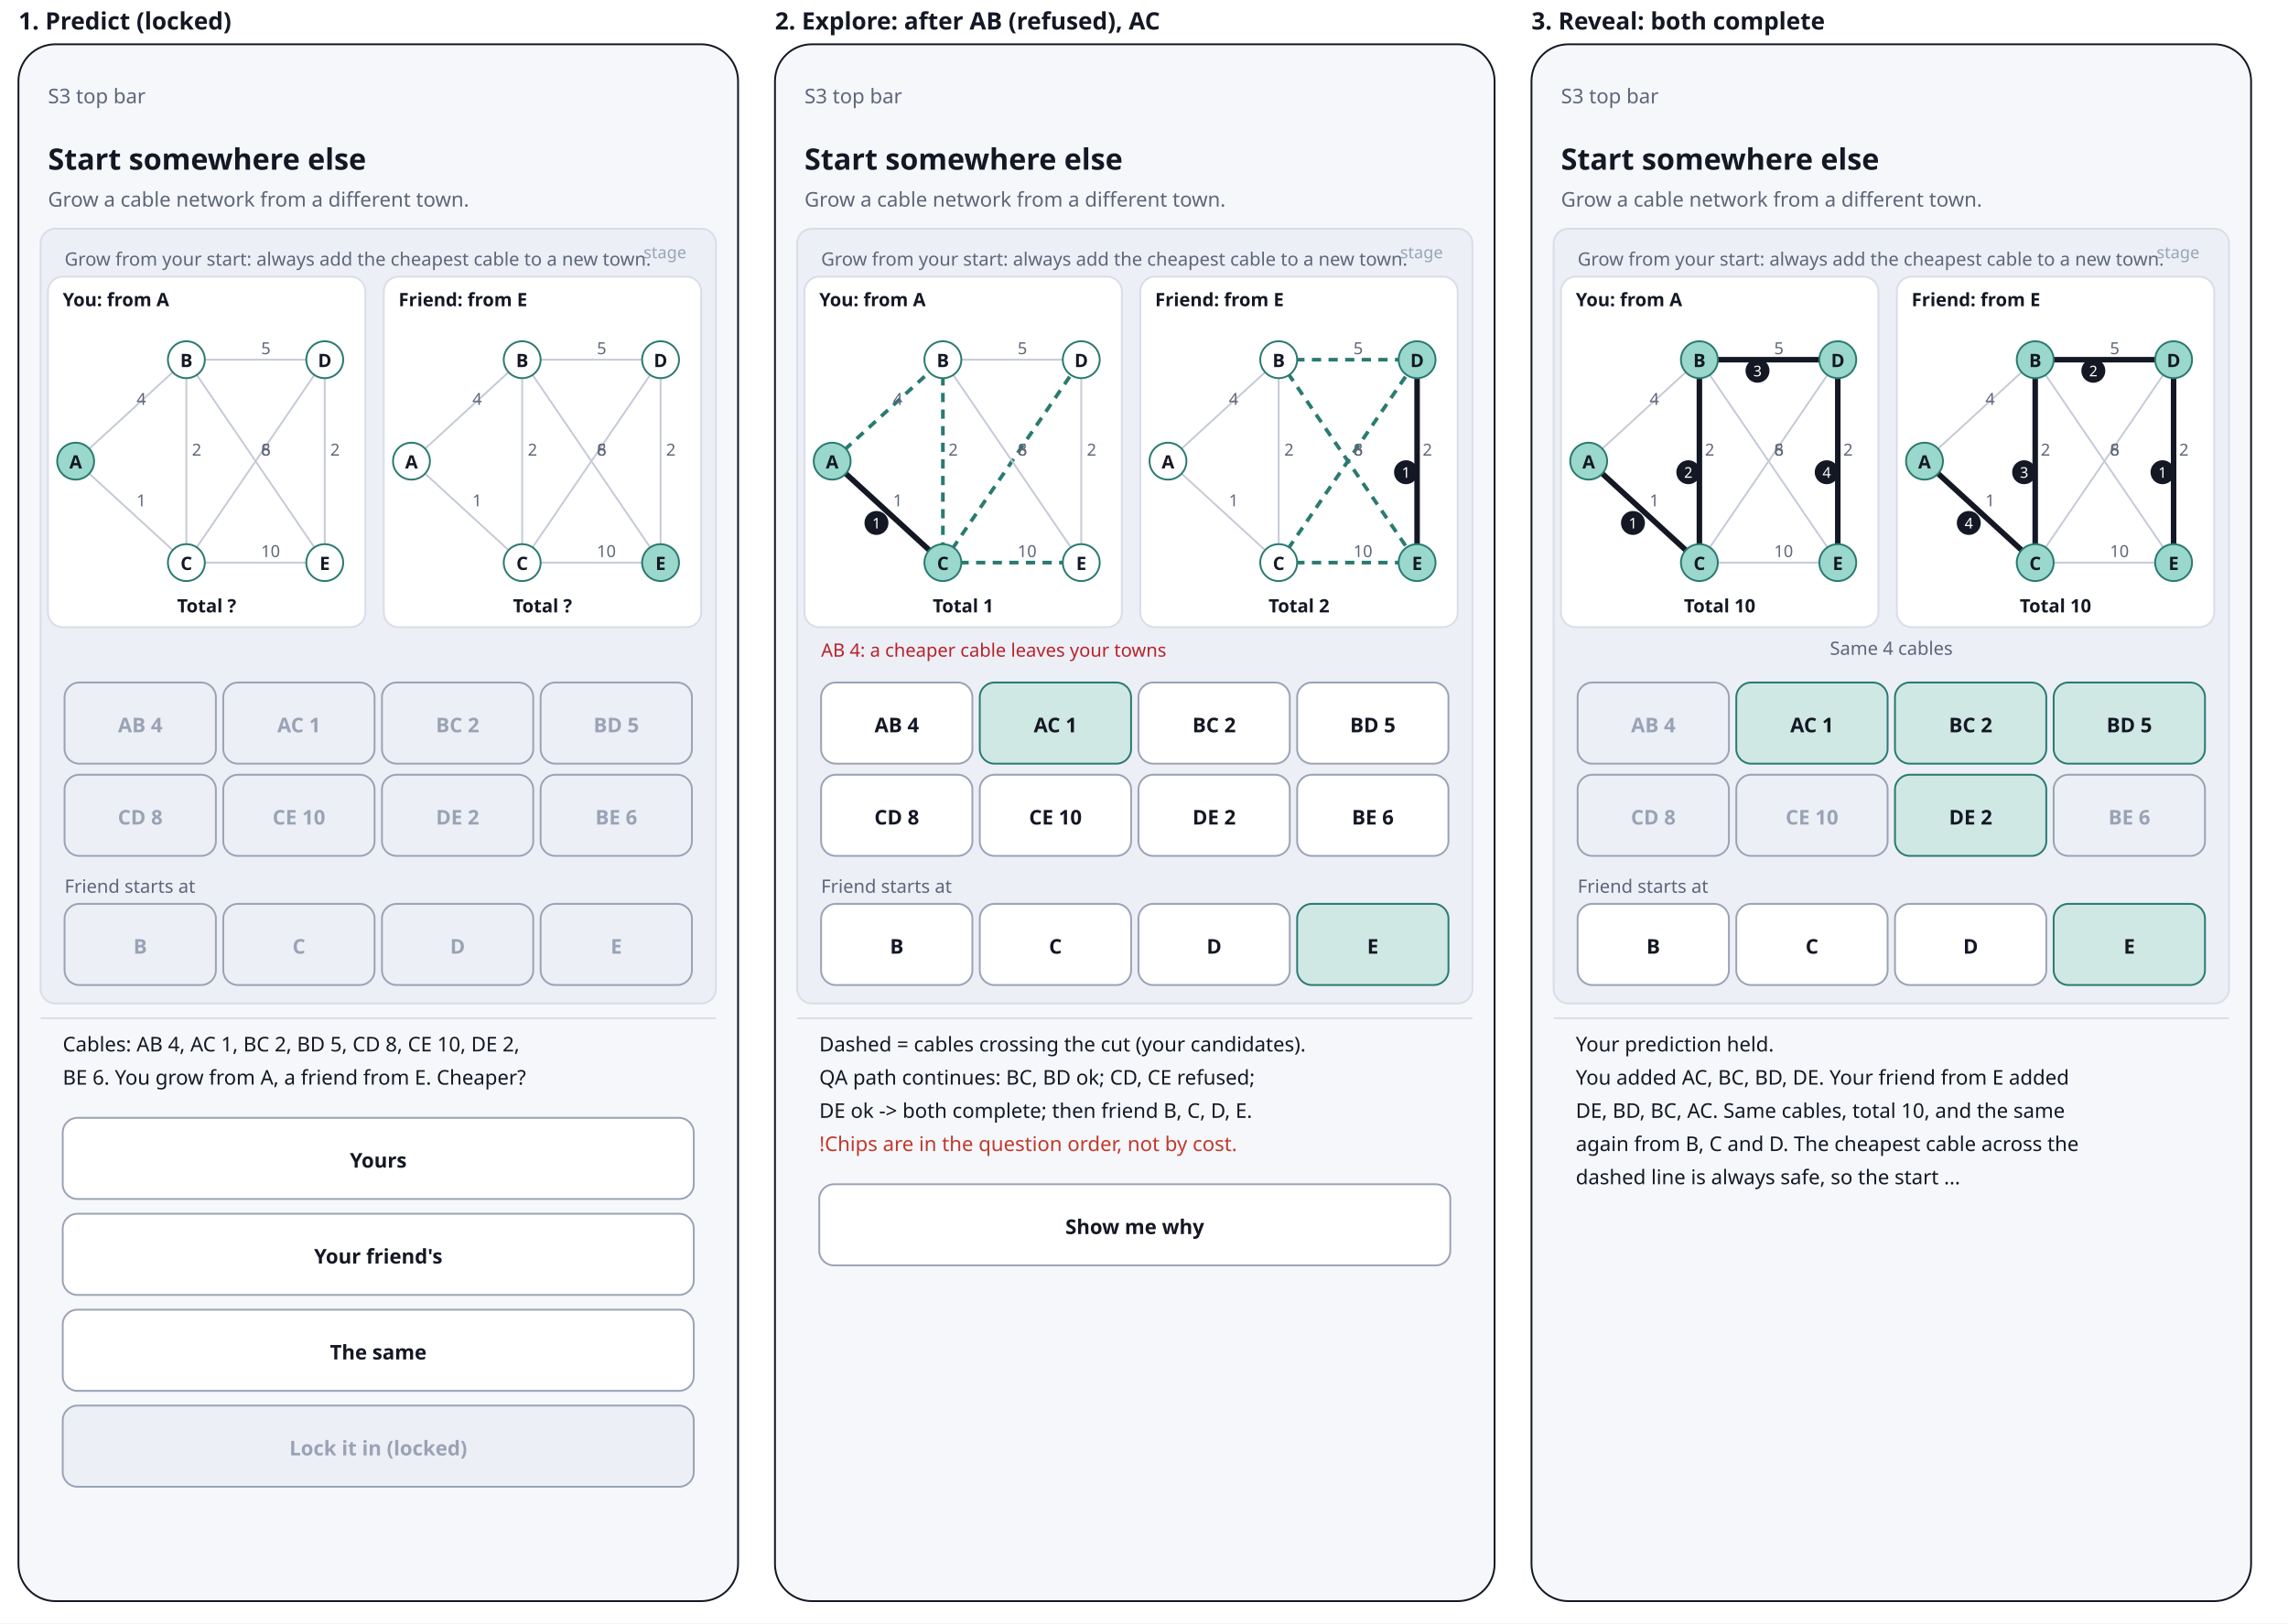
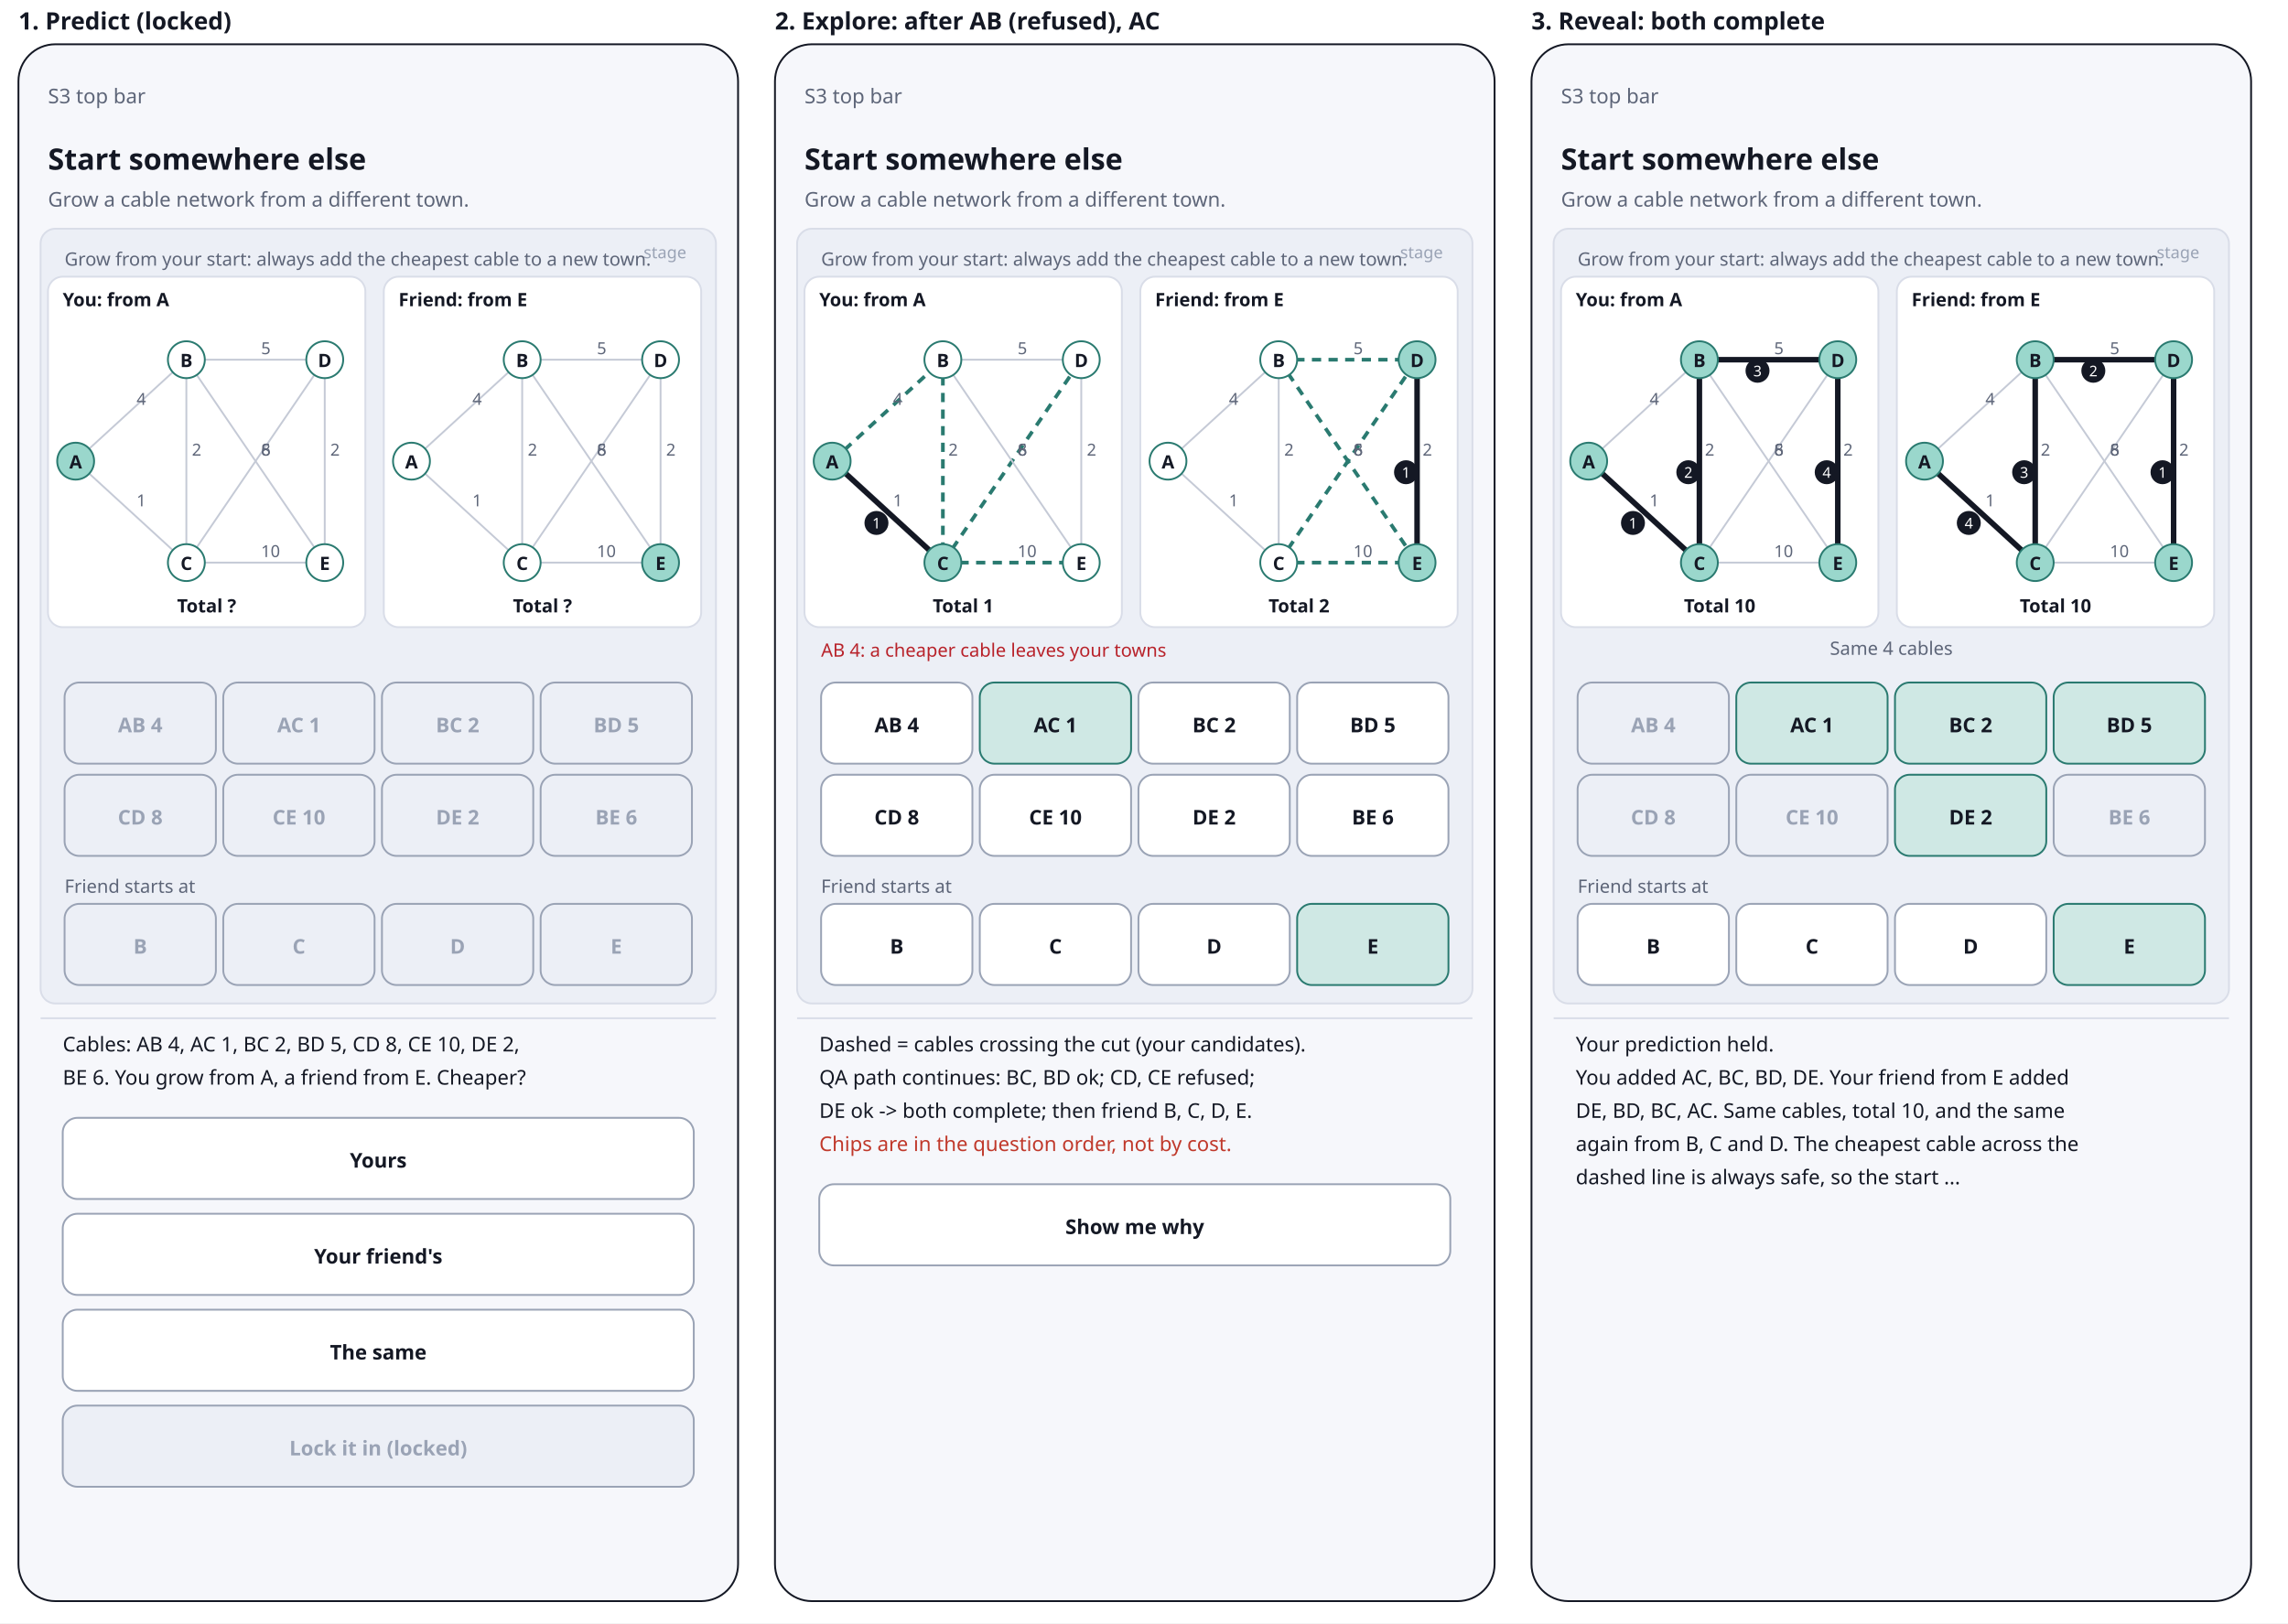
<svg xmlns="http://www.w3.org/2000/svg" viewBox="-10 0 1240 880" font-family="system-ui, sans-serif">
  <rect x="-10" y="0" width="1240" height="880" fill="#fff" />
  <g transform="translate(0,0)">
    <text x="0" y="16" font-size="13" fill="#141824" font-weight="700">1. Predict (locked)</text>
    <rect x="0" y="24" width="390" height="844" rx="20" fill="#f6f7fb" stroke="#141824" />
    <text x="16" y="56" font-size="11" fill="#5d6578">S3  top bar</text>
    <text x="16" y="92" font-size="16" fill="#141824" font-weight="700">Start somewhere else</text>
    <text x="16" y="112" font-size="11" fill="#5d6578">Grow a cable network from a different town.</text>
    <rect x="12" y="124" width="366" height="420" rx="8" fill="#eceff6" stroke="#d9dde8" />
    <text x="25" y="144" font-size="10" fill="#5d6578">Grow from your start: always add the cheapest cable to a new town.</text>
    <text x="362" y="140" font-size="9" text-anchor="end" fill="#9aa3b5">stage</text>
    <rect x="16" y="150" width="172" height="190" rx="8" fill="#fff" stroke="#d9dde8" />
    <text x="24" y="166" font-size="10" fill="#141824" font-weight="700">You: from A</text>
    <line x1="31" y1="250" x2="91" y2="195" stroke="#c5cad6" stroke-width="1" />
    <text x="64" y="219.5" font-size="9" fill="#5d6578">4</text>
    <line x1="31" y1="250" x2="91" y2="305" stroke="#c5cad6" stroke-width="1" />
    <text x="64" y="274.5" font-size="9" fill="#5d6578">1</text>
    <line x1="91" y1="195" x2="91" y2="305" stroke="#c5cad6" stroke-width="1" />
    <text x="94" y="247" font-size="9" fill="#5d6578">2</text>
    <line x1="91" y1="195" x2="166" y2="195" stroke="#c5cad6" stroke-width="1" />
    <text x="131.5" y="192" font-size="9" fill="#5d6578">5</text>
    <line x1="91" y1="305" x2="166" y2="195" stroke="#c5cad6" stroke-width="1" />
    <text x="131.5" y="247" font-size="9" fill="#5d6578">8</text>
    <line x1="91" y1="305" x2="166" y2="305" stroke="#c5cad6" stroke-width="1" />
    <text x="131.5" y="302" font-size="9" fill="#5d6578">10</text>
    <line x1="166" y1="195" x2="166" y2="305" stroke="#c5cad6" stroke-width="1" />
    <text x="169" y="247" font-size="9" fill="#5d6578">2</text>
    <line x1="91" y1="195" x2="166" y2="305" stroke="#c5cad6" stroke-width="1" />
    <text x="131.5" y="247" font-size="9" fill="#5d6578">6</text>
    <circle cx="31" cy="250" r="10" fill="#9ad7cc" stroke="#2a7a70" stroke-width="1" />
    <text x="31" y="254" font-size="10" text-anchor="middle" fill="#141824" font-weight="700">A</text>
    <circle cx="91" cy="195" r="10" fill="#fff" stroke="#2a7a70" stroke-width="1" />
    <text x="91" y="199" font-size="10" text-anchor="middle" fill="#141824" font-weight="700">B</text>
    <circle cx="91" cy="305" r="10" fill="#fff" stroke="#2a7a70" stroke-width="1" />
    <text x="91" y="309" font-size="10" text-anchor="middle" fill="#141824" font-weight="700">C</text>
    <circle cx="166" cy="195" r="10" fill="#fff" stroke="#2a7a70" stroke-width="1" />
    <text x="166" y="199" font-size="10" text-anchor="middle" fill="#141824" font-weight="700">D</text>
    <circle cx="166" cy="305" r="10" fill="#fff" stroke="#2a7a70" stroke-width="1" />
    <text x="166" y="309" font-size="10" text-anchor="middle" fill="#141824" font-weight="700">E</text>
    <text x="102" y="332" font-size="10" text-anchor="middle" fill="#141824" font-weight="700">Total ?</text>
    <rect x="198" y="150" width="172" height="190" rx="8" fill="#fff" stroke="#d9dde8" />
    <text x="206" y="166" font-size="10" fill="#141824" font-weight="700">Friend: from E</text>
    <line x1="213" y1="250" x2="273" y2="195" stroke="#c5cad6" stroke-width="1" />
    <text x="246" y="219.5" font-size="9" fill="#5d6578">4</text>
    <line x1="213" y1="250" x2="273" y2="305" stroke="#c5cad6" stroke-width="1" />
    <text x="246" y="274.5" font-size="9" fill="#5d6578">1</text>
    <line x1="273" y1="195" x2="273" y2="305" stroke="#c5cad6" stroke-width="1" />
    <text x="276" y="247" font-size="9" fill="#5d6578">2</text>
    <line x1="273" y1="195" x2="348" y2="195" stroke="#c5cad6" stroke-width="1" />
    <text x="313.5" y="192" font-size="9" fill="#5d6578">5</text>
    <line x1="273" y1="305" x2="348" y2="195" stroke="#c5cad6" stroke-width="1" />
    <text x="313.5" y="247" font-size="9" fill="#5d6578">8</text>
    <line x1="273" y1="305" x2="348" y2="305" stroke="#c5cad6" stroke-width="1" />
    <text x="313.5" y="302" font-size="9" fill="#5d6578">10</text>
    <line x1="348" y1="195" x2="348" y2="305" stroke="#c5cad6" stroke-width="1" />
    <text x="351" y="247" font-size="9" fill="#5d6578">2</text>
    <line x1="273" y1="195" x2="348" y2="305" stroke="#c5cad6" stroke-width="1" />
    <text x="313.5" y="247" font-size="9" fill="#5d6578">6</text>
    <circle cx="213" cy="250" r="10" fill="#fff" stroke="#2a7a70" stroke-width="1" />
    <text x="213" y="254" font-size="10" text-anchor="middle" fill="#141824" font-weight="700">A</text>
    <circle cx="273" cy="195" r="10" fill="#fff" stroke="#2a7a70" stroke-width="1" />
    <text x="273" y="199" font-size="10" text-anchor="middle" fill="#141824" font-weight="700">B</text>
    <circle cx="273" cy="305" r="10" fill="#fff" stroke="#2a7a70" stroke-width="1" />
    <text x="273" y="309" font-size="10" text-anchor="middle" fill="#141824" font-weight="700">C</text>
    <circle cx="348" cy="195" r="10" fill="#fff" stroke="#2a7a70" stroke-width="1" />
    <text x="348" y="199" font-size="10" text-anchor="middle" fill="#141824" font-weight="700">D</text>
    <circle cx="348" cy="305" r="10" fill="#9ad7cc" stroke="#2a7a70" stroke-width="1" />
    <text x="348" y="309" font-size="10" text-anchor="middle" fill="#141824" font-weight="700">E</text>
    <text x="284" y="332" font-size="10" text-anchor="middle" fill="#141824" font-weight="700">Total ?</text>
    <rect x="25" y="370" width="82" height="44" rx="8" fill="#eceff6" stroke="#9aa3b5" />
    <text x="66" y="397" font-size="11" text-anchor="middle" fill="#9aa3b5" font-weight="700">AB 4</text>
    <rect x="111" y="370" width="82" height="44" rx="8" fill="#eceff6" stroke="#9aa3b5" />
    <text x="152" y="397" font-size="11" text-anchor="middle" fill="#9aa3b5" font-weight="700">AC 1</text>
    <rect x="197" y="370" width="82" height="44" rx="8" fill="#eceff6" stroke="#9aa3b5" />
    <text x="238" y="397" font-size="11" text-anchor="middle" fill="#9aa3b5" font-weight="700">BC 2</text>
    <rect x="283" y="370" width="82" height="44" rx="8" fill="#eceff6" stroke="#9aa3b5" />
    <text x="324" y="397" font-size="11" text-anchor="middle" fill="#9aa3b5" font-weight="700">BD 5</text>
    <rect x="25" y="420" width="82" height="44" rx="8" fill="#eceff6" stroke="#9aa3b5" />
    <text x="66" y="447" font-size="11" text-anchor="middle" fill="#9aa3b5" font-weight="700">CD 8</text>
    <rect x="111" y="420" width="82" height="44" rx="8" fill="#eceff6" stroke="#9aa3b5" />
    <text x="152" y="447" font-size="11" text-anchor="middle" fill="#9aa3b5" font-weight="700">CE 10</text>
    <rect x="197" y="420" width="82" height="44" rx="8" fill="#eceff6" stroke="#9aa3b5" />
    <text x="238" y="447" font-size="11" text-anchor="middle" fill="#9aa3b5" font-weight="700">DE 2</text>
    <rect x="283" y="420" width="82" height="44" rx="8" fill="#eceff6" stroke="#9aa3b5" />
    <text x="324" y="447" font-size="11" text-anchor="middle" fill="#9aa3b5" font-weight="700">BE 6</text>
    <text x="25" y="484" font-size="10" fill="#5d6578">Friend starts at</text>
    <rect x="25" y="490" width="82" height="44" rx="8" fill="#eceff6" stroke="#9aa3b5" />
    <text x="66" y="517" font-size="11" text-anchor="middle" fill="#9aa3b5" font-weight="700">B</text>
    <rect x="111" y="490" width="82" height="44" rx="8" fill="#eceff6" stroke="#9aa3b5" />
    <text x="152" y="517" font-size="11" text-anchor="middle" fill="#9aa3b5" font-weight="700">C</text>
    <rect x="197" y="490" width="82" height="44" rx="8" fill="#eceff6" stroke="#9aa3b5" />
    <text x="238" y="517" font-size="11" text-anchor="middle" fill="#9aa3b5" font-weight="700">D</text>
    <rect x="283" y="490" width="82" height="44" rx="8" fill="#eceff6" stroke="#9aa3b5" />
    <text x="324" y="517" font-size="11" text-anchor="middle" fill="#9aa3b5" font-weight="700">E</text>
    <line x1="12" y1="552" x2="378" y2="552" stroke="#d9dde8" stroke-width="1" />
    <text x="24" y="570" font-size="11" fill="#141824">Cables: AB 4, AC 1, BC 2, BD 5, CD 8, CE 10, DE 2,</text>
    <text x="24" y="588" font-size="11" fill="#141824">BE 6. You grow from A, a friend from E. Cheaper?</text>
    <rect x="24" y="606" width="342" height="44" rx="8" fill="#fff" stroke="#9aa3b5" />
    <text x="195" y="633" font-size="11" text-anchor="middle" fill="#141824" font-weight="700">Yours</text>
    <rect x="24" y="658" width="342" height="44" rx="8" fill="#fff" stroke="#9aa3b5" />
    <text x="195" y="685" font-size="11" text-anchor="middle" fill="#141824" font-weight="700">Your friend's</text>
    <rect x="24" y="710" width="342" height="44" rx="8" fill="#fff" stroke="#9aa3b5" />
    <text x="195" y="737" font-size="11" text-anchor="middle" fill="#141824" font-weight="700">The same</text>
    <rect x="24" y="762" width="342" height="44" rx="8" fill="#eceff6" stroke="#9aa3b5" />
    <text x="195" y="789" font-size="11" text-anchor="middle" fill="#9aa3b5" font-weight="700">Lock it in (locked)</text>
  </g>
  <g transform="translate(410,0)">
    <text x="0" y="16" font-size="13" fill="#141824" font-weight="700">2. Explore: after AB (refused), AC</text>
    <rect x="0" y="24" width="390" height="844" rx="20" fill="#f6f7fb" stroke="#141824" />
    <text x="16" y="56" font-size="11" fill="#5d6578">S3  top bar</text>
    <text x="16" y="92" font-size="16" fill="#141824" font-weight="700">Start somewhere else</text>
    <text x="16" y="112" font-size="11" fill="#5d6578">Grow a cable network from a different town.</text>
    <rect x="12" y="124" width="366" height="420" rx="8" fill="#eceff6" stroke="#d9dde8" />
    <text x="25" y="144" font-size="10" fill="#5d6578">Grow from your start: always add the cheapest cable to a new town.</text>
    <text x="362" y="140" font-size="9" text-anchor="end" fill="#9aa3b5">stage</text>
    <rect x="16" y="150" width="172" height="190" rx="8" fill="#fff" stroke="#d9dde8" />
    <text x="24" y="166" font-size="10" fill="#141824" font-weight="700">You: from A</text>
    <line x1="31" y1="250" x2="91" y2="195" stroke="#2a7a70" stroke-width="2" stroke-dasharray="5 4" />
    <text x="64" y="219.5" font-size="9" fill="#5d6578">4</text>
    <line x1="31" y1="250" x2="91" y2="305" stroke="#141824" stroke-width="3" />
    <text x="64" y="274.5" font-size="9" fill="#5d6578">1</text>
    <circle cx="55" cy="283.5" r="6" fill="#141824" stroke="#141824" stroke-width="1" />
    <text x="55" y="286.5" font-size="8" text-anchor="middle" fill="#fff">1</text>
    <line x1="91" y1="195" x2="91" y2="305" stroke="#2a7a70" stroke-width="2" stroke-dasharray="5 4" />
    <text x="94" y="247" font-size="9" fill="#5d6578">2</text>
    <line x1="91" y1="195" x2="166" y2="195" stroke="#c5cad6" stroke-width="1" />
    <text x="131.5" y="192" font-size="9" fill="#5d6578">5</text>
    <line x1="91" y1="305" x2="166" y2="195" stroke="#2a7a70" stroke-width="2" stroke-dasharray="5 4" />
    <text x="131.5" y="247" font-size="9" fill="#5d6578">8</text>
    <line x1="91" y1="305" x2="166" y2="305" stroke="#2a7a70" stroke-width="2" stroke-dasharray="5 4" />
    <text x="131.5" y="302" font-size="9" fill="#5d6578">10</text>
    <line x1="166" y1="195" x2="166" y2="305" stroke="#c5cad6" stroke-width="1" />
    <text x="169" y="247" font-size="9" fill="#5d6578">2</text>
    <line x1="91" y1="195" x2="166" y2="305" stroke="#c5cad6" stroke-width="1" />
    <text x="131.5" y="247" font-size="9" fill="#5d6578">6</text>
    <circle cx="31" cy="250" r="10" fill="#9ad7cc" stroke="#2a7a70" stroke-width="1" />
    <text x="31" y="254" font-size="10" text-anchor="middle" fill="#141824" font-weight="700">A</text>
    <circle cx="91" cy="195" r="10" fill="#fff" stroke="#2a7a70" stroke-width="1" />
    <text x="91" y="199" font-size="10" text-anchor="middle" fill="#141824" font-weight="700">B</text>
    <circle cx="91" cy="305" r="10" fill="#9ad7cc" stroke="#2a7a70" stroke-width="1" />
    <text x="91" y="309" font-size="10" text-anchor="middle" fill="#141824" font-weight="700">C</text>
    <circle cx="166" cy="195" r="10" fill="#fff" stroke="#2a7a70" stroke-width="1" />
    <text x="166" y="199" font-size="10" text-anchor="middle" fill="#141824" font-weight="700">D</text>
    <circle cx="166" cy="305" r="10" fill="#fff" stroke="#2a7a70" stroke-width="1" />
    <text x="166" y="309" font-size="10" text-anchor="middle" fill="#141824" font-weight="700">E</text>
    <text x="102" y="332" font-size="10" text-anchor="middle" fill="#141824" font-weight="700">Total 1</text>
    <rect x="198" y="150" width="172" height="190" rx="8" fill="#fff" stroke="#d9dde8" />
    <text x="206" y="166" font-size="10" fill="#141824" font-weight="700">Friend: from E</text>
    <line x1="213" y1="250" x2="273" y2="195" stroke="#c5cad6" stroke-width="1" />
    <text x="246" y="219.5" font-size="9" fill="#5d6578">4</text>
    <line x1="213" y1="250" x2="273" y2="305" stroke="#c5cad6" stroke-width="1" />
    <text x="246" y="274.5" font-size="9" fill="#5d6578">1</text>
    <line x1="273" y1="195" x2="273" y2="305" stroke="#c5cad6" stroke-width="1" />
    <text x="276" y="247" font-size="9" fill="#5d6578">2</text>
    <line x1="273" y1="195" x2="348" y2="195" stroke="#2a7a70" stroke-width="2" stroke-dasharray="5 4" />
    <text x="313.5" y="192" font-size="9" fill="#5d6578">5</text>
    <line x1="273" y1="305" x2="348" y2="195" stroke="#2a7a70" stroke-width="2" stroke-dasharray="5 4" />
    <text x="313.5" y="247" font-size="9" fill="#5d6578">8</text>
    <line x1="273" y1="305" x2="348" y2="305" stroke="#2a7a70" stroke-width="2" stroke-dasharray="5 4" />
    <text x="313.5" y="302" font-size="9" fill="#5d6578">10</text>
    <line x1="348" y1="195" x2="348" y2="305" stroke="#141824" stroke-width="3" />
    <text x="351" y="247" font-size="9" fill="#5d6578">2</text>
    <circle cx="342" cy="256" r="6" fill="#141824" stroke="#141824" stroke-width="1" />
    <text x="342" y="259" font-size="8" text-anchor="middle" fill="#fff">1</text>
    <line x1="273" y1="195" x2="348" y2="305" stroke="#2a7a70" stroke-width="2" stroke-dasharray="5 4" />
    <text x="313.5" y="247" font-size="9" fill="#5d6578">6</text>
    <circle cx="213" cy="250" r="10" fill="#fff" stroke="#2a7a70" stroke-width="1" />
    <text x="213" y="254" font-size="10" text-anchor="middle" fill="#141824" font-weight="700">A</text>
    <circle cx="273" cy="195" r="10" fill="#fff" stroke="#2a7a70" stroke-width="1" />
    <text x="273" y="199" font-size="10" text-anchor="middle" fill="#141824" font-weight="700">B</text>
    <circle cx="273" cy="305" r="10" fill="#fff" stroke="#2a7a70" stroke-width="1" />
    <text x="273" y="309" font-size="10" text-anchor="middle" fill="#141824" font-weight="700">C</text>
    <circle cx="348" cy="195" r="10" fill="#9ad7cc" stroke="#2a7a70" stroke-width="1" />
    <text x="348" y="199" font-size="10" text-anchor="middle" fill="#141824" font-weight="700">D</text>
    <circle cx="348" cy="305" r="10" fill="#9ad7cc" stroke="#2a7a70" stroke-width="1" />
    <text x="348" y="309" font-size="10" text-anchor="middle" fill="#141824" font-weight="700">E</text>
    <text x="284" y="332" font-size="10" text-anchor="middle" fill="#141824" font-weight="700">Total 2</text>
    <text x="25" y="356" font-size="10" fill="#b8222a">AB 4: a cheaper cable leaves your towns</text>
    <rect x="25" y="370" width="82" height="44" rx="8" fill="#fff" stroke="#9aa3b5" />
    <text x="66" y="397" font-size="11" text-anchor="middle" fill="#141824" font-weight="700">AB 4</text>
    <rect x="111" y="370" width="82" height="44" rx="8" fill="#cfe8e4" stroke="#2a7a70" />
    <text x="152" y="397" font-size="11" text-anchor="middle" fill="#141824" font-weight="700">AC 1</text>
    <rect x="197" y="370" width="82" height="44" rx="8" fill="#fff" stroke="#9aa3b5" />
    <text x="238" y="397" font-size="11" text-anchor="middle" fill="#141824" font-weight="700">BC 2</text>
    <rect x="283" y="370" width="82" height="44" rx="8" fill="#fff" stroke="#9aa3b5" />
    <text x="324" y="397" font-size="11" text-anchor="middle" fill="#141824" font-weight="700">BD 5</text>
    <rect x="25" y="420" width="82" height="44" rx="8" fill="#fff" stroke="#9aa3b5" />
    <text x="66" y="447" font-size="11" text-anchor="middle" fill="#141824" font-weight="700">CD 8</text>
    <rect x="111" y="420" width="82" height="44" rx="8" fill="#fff" stroke="#9aa3b5" />
    <text x="152" y="447" font-size="11" text-anchor="middle" fill="#141824" font-weight="700">CE 10</text>
    <rect x="197" y="420" width="82" height="44" rx="8" fill="#fff" stroke="#9aa3b5" />
    <text x="238" y="447" font-size="11" text-anchor="middle" fill="#141824" font-weight="700">DE 2</text>
    <rect x="283" y="420" width="82" height="44" rx="8" fill="#fff" stroke="#9aa3b5" />
    <text x="324" y="447" font-size="11" text-anchor="middle" fill="#141824" font-weight="700">BE 6</text>
    <text x="25" y="484" font-size="10" fill="#5d6578">Friend starts at</text>
    <rect x="25" y="490" width="82" height="44" rx="8" fill="#fff" stroke="#9aa3b5" />
    <text x="66" y="517" font-size="11" text-anchor="middle" fill="#141824" font-weight="700">B</text>
    <rect x="111" y="490" width="82" height="44" rx="8" fill="#fff" stroke="#9aa3b5" />
    <text x="152" y="517" font-size="11" text-anchor="middle" fill="#141824" font-weight="700">C</text>
    <rect x="197" y="490" width="82" height="44" rx="8" fill="#fff" stroke="#9aa3b5" />
    <text x="238" y="517" font-size="11" text-anchor="middle" fill="#141824" font-weight="700">D</text>
    <rect x="283" y="490" width="82" height="44" rx="8" fill="#cfe8e4" stroke="#2a7a70" />
    <text x="324" y="517" font-size="11" text-anchor="middle" fill="#141824" font-weight="700">E</text>
    <line x1="12" y1="552" x2="378" y2="552" stroke="#d9dde8" stroke-width="1" />
    <text x="24" y="570" font-size="11" fill="#141824">Dashed = cables crossing the cut (your candidates).</text>
    <text x="24" y="588" font-size="11" fill="#141824">QA path continues: BC, BD ok; CD, CE refused;</text>
    <text x="24" y="606" font-size="11" fill="#141824">DE ok -&gt; both complete; then friend B, C, D, E.</text>
-     <text x="24" y="624" font-size="11" fill="#c0392b">!Chips are in the question order, not by cost.</text>
+     <text x="24" y="624" font-size="11" fill="#c0392b">Chips are in the question order, not by cost.</text>
    <rect x="24" y="642" width="342" height="44" rx="8" fill="#fff" stroke="#9aa3b5" />
    <text x="195" y="669" font-size="11" text-anchor="middle" fill="#141824" font-weight="700">Show me why</text>
  </g>
  <g transform="translate(820,0)">
    <text x="0" y="16" font-size="13" fill="#141824" font-weight="700">3. Reveal: both complete</text>
    <rect x="0" y="24" width="390" height="844" rx="20" fill="#f6f7fb" stroke="#141824" />
    <text x="16" y="56" font-size="11" fill="#5d6578">S3  top bar</text>
    <text x="16" y="92" font-size="16" fill="#141824" font-weight="700">Start somewhere else</text>
    <text x="16" y="112" font-size="11" fill="#5d6578">Grow a cable network from a different town.</text>
    <rect x="12" y="124" width="366" height="420" rx="8" fill="#eceff6" stroke="#d9dde8" />
    <text x="25" y="144" font-size="10" fill="#5d6578">Grow from your start: always add the cheapest cable to a new town.</text>
    <text x="362" y="140" font-size="9" text-anchor="end" fill="#9aa3b5">stage</text>
    <rect x="16" y="150" width="172" height="190" rx="8" fill="#fff" stroke="#d9dde8" />
    <text x="24" y="166" font-size="10" fill="#141824" font-weight="700">You: from A</text>
    <line x1="31" y1="250" x2="91" y2="195" stroke="#c5cad6" stroke-width="1" />
    <text x="64" y="219.5" font-size="9" fill="#5d6578">4</text>
    <line x1="31" y1="250" x2="91" y2="305" stroke="#141824" stroke-width="3" />
    <text x="64" y="274.5" font-size="9" fill="#5d6578">1</text>
    <circle cx="55" cy="283.5" r="6" fill="#141824" stroke="#141824" stroke-width="1" />
    <text x="55" y="286.5" font-size="8" text-anchor="middle" fill="#fff">1</text>
    <line x1="91" y1="195" x2="91" y2="305" stroke="#141824" stroke-width="3" />
    <text x="94" y="247" font-size="9" fill="#5d6578">2</text>
    <circle cx="85" cy="256" r="6" fill="#141824" stroke="#141824" stroke-width="1" />
    <text x="85" y="259" font-size="8" text-anchor="middle" fill="#fff">2</text>
    <line x1="91" y1="195" x2="166" y2="195" stroke="#141824" stroke-width="3" />
    <text x="131.5" y="192" font-size="9" fill="#5d6578">5</text>
    <circle cx="122.5" cy="201" r="6" fill="#141824" stroke="#141824" stroke-width="1" />
    <text x="122.5" y="204" font-size="8" text-anchor="middle" fill="#fff">3</text>
    <line x1="91" y1="305" x2="166" y2="195" stroke="#c5cad6" stroke-width="1" />
    <text x="131.5" y="247" font-size="9" fill="#5d6578">8</text>
    <line x1="91" y1="305" x2="166" y2="305" stroke="#c5cad6" stroke-width="1" />
    <text x="131.5" y="302" font-size="9" fill="#5d6578">10</text>
    <line x1="166" y1="195" x2="166" y2="305" stroke="#141824" stroke-width="3" />
    <text x="169" y="247" font-size="9" fill="#5d6578">2</text>
    <circle cx="160" cy="256" r="6" fill="#141824" stroke="#141824" stroke-width="1" />
    <text x="160" y="259" font-size="8" text-anchor="middle" fill="#fff">4</text>
    <line x1="91" y1="195" x2="166" y2="305" stroke="#c5cad6" stroke-width="1" />
    <text x="131.5" y="247" font-size="9" fill="#5d6578">6</text>
    <circle cx="31" cy="250" r="10" fill="#9ad7cc" stroke="#2a7a70" stroke-width="1" />
    <text x="31" y="254" font-size="10" text-anchor="middle" fill="#141824" font-weight="700">A</text>
    <circle cx="91" cy="195" r="10" fill="#9ad7cc" stroke="#2a7a70" stroke-width="1" />
    <text x="91" y="199" font-size="10" text-anchor="middle" fill="#141824" font-weight="700">B</text>
    <circle cx="91" cy="305" r="10" fill="#9ad7cc" stroke="#2a7a70" stroke-width="1" />
    <text x="91" y="309" font-size="10" text-anchor="middle" fill="#141824" font-weight="700">C</text>
    <circle cx="166" cy="195" r="10" fill="#9ad7cc" stroke="#2a7a70" stroke-width="1" />
    <text x="166" y="199" font-size="10" text-anchor="middle" fill="#141824" font-weight="700">D</text>
    <circle cx="166" cy="305" r="10" fill="#9ad7cc" stroke="#2a7a70" stroke-width="1" />
    <text x="166" y="309" font-size="10" text-anchor="middle" fill="#141824" font-weight="700">E</text>
    <text x="102" y="332" font-size="10" text-anchor="middle" fill="#141824" font-weight="700">Total 10</text>
    <rect x="198" y="150" width="172" height="190" rx="8" fill="#fff" stroke="#d9dde8" />
    <text x="206" y="166" font-size="10" fill="#141824" font-weight="700">Friend: from E</text>
    <line x1="213" y1="250" x2="273" y2="195" stroke="#c5cad6" stroke-width="1" />
    <text x="246" y="219.5" font-size="9" fill="#5d6578">4</text>
    <line x1="213" y1="250" x2="273" y2="305" stroke="#141824" stroke-width="3" />
    <text x="246" y="274.5" font-size="9" fill="#5d6578">1</text>
    <circle cx="237" cy="283.5" r="6" fill="#141824" stroke="#141824" stroke-width="1" />
    <text x="237" y="286.5" font-size="8" text-anchor="middle" fill="#fff">4</text>
    <line x1="273" y1="195" x2="273" y2="305" stroke="#141824" stroke-width="3" />
    <text x="276" y="247" font-size="9" fill="#5d6578">2</text>
    <circle cx="267" cy="256" r="6" fill="#141824" stroke="#141824" stroke-width="1" />
    <text x="267" y="259" font-size="8" text-anchor="middle" fill="#fff">3</text>
    <line x1="273" y1="195" x2="348" y2="195" stroke="#141824" stroke-width="3" />
    <text x="313.5" y="192" font-size="9" fill="#5d6578">5</text>
    <circle cx="304.5" cy="201" r="6" fill="#141824" stroke="#141824" stroke-width="1" />
    <text x="304.5" y="204" font-size="8" text-anchor="middle" fill="#fff">2</text>
    <line x1="273" y1="305" x2="348" y2="195" stroke="#c5cad6" stroke-width="1" />
    <text x="313.5" y="247" font-size="9" fill="#5d6578">8</text>
    <line x1="273" y1="305" x2="348" y2="305" stroke="#c5cad6" stroke-width="1" />
    <text x="313.5" y="302" font-size="9" fill="#5d6578">10</text>
    <line x1="348" y1="195" x2="348" y2="305" stroke="#141824" stroke-width="3" />
    <text x="351" y="247" font-size="9" fill="#5d6578">2</text>
    <circle cx="342" cy="256" r="6" fill="#141824" stroke="#141824" stroke-width="1" />
    <text x="342" y="259" font-size="8" text-anchor="middle" fill="#fff">1</text>
    <line x1="273" y1="195" x2="348" y2="305" stroke="#c5cad6" stroke-width="1" />
    <text x="313.5" y="247" font-size="9" fill="#5d6578">6</text>
    <circle cx="213" cy="250" r="10" fill="#9ad7cc" stroke="#2a7a70" stroke-width="1" />
    <text x="213" y="254" font-size="10" text-anchor="middle" fill="#141824" font-weight="700">A</text>
    <circle cx="273" cy="195" r="10" fill="#9ad7cc" stroke="#2a7a70" stroke-width="1" />
    <text x="273" y="199" font-size="10" text-anchor="middle" fill="#141824" font-weight="700">B</text>
    <circle cx="273" cy="305" r="10" fill="#9ad7cc" stroke="#2a7a70" stroke-width="1" />
    <text x="273" y="309" font-size="10" text-anchor="middle" fill="#141824" font-weight="700">C</text>
    <circle cx="348" cy="195" r="10" fill="#9ad7cc" stroke="#2a7a70" stroke-width="1" />
    <text x="348" y="199" font-size="10" text-anchor="middle" fill="#141824" font-weight="700">D</text>
    <circle cx="348" cy="305" r="10" fill="#9ad7cc" stroke="#2a7a70" stroke-width="1" />
    <text x="348" y="309" font-size="10" text-anchor="middle" fill="#141824" font-weight="700">E</text>
    <text x="284" y="332" font-size="10" text-anchor="middle" fill="#141824" font-weight="700">Total 10</text>
    <text x="195" y="355" font-size="10" text-anchor="middle" fill="#5d6578">Same 4 cables</text>
    <rect x="25" y="370" width="82" height="44" rx="8" fill="#eceff6" stroke="#9aa3b5" />
    <text x="66" y="397" font-size="11" text-anchor="middle" fill="#9aa3b5" font-weight="700">AB 4</text>
    <rect x="111" y="370" width="82" height="44" rx="8" fill="#cfe8e4" stroke="#2a7a70" />
    <text x="152" y="397" font-size="11" text-anchor="middle" fill="#141824" font-weight="700">AC 1</text>
    <rect x="197" y="370" width="82" height="44" rx="8" fill="#cfe8e4" stroke="#2a7a70" />
    <text x="238" y="397" font-size="11" text-anchor="middle" fill="#141824" font-weight="700">BC 2</text>
    <rect x="283" y="370" width="82" height="44" rx="8" fill="#cfe8e4" stroke="#2a7a70" />
    <text x="324" y="397" font-size="11" text-anchor="middle" fill="#141824" font-weight="700">BD 5</text>
    <rect x="25" y="420" width="82" height="44" rx="8" fill="#eceff6" stroke="#9aa3b5" />
    <text x="66" y="447" font-size="11" text-anchor="middle" fill="#9aa3b5" font-weight="700">CD 8</text>
    <rect x="111" y="420" width="82" height="44" rx="8" fill="#eceff6" stroke="#9aa3b5" />
    <text x="152" y="447" font-size="11" text-anchor="middle" fill="#9aa3b5" font-weight="700">CE 10</text>
    <rect x="197" y="420" width="82" height="44" rx="8" fill="#cfe8e4" stroke="#2a7a70" />
    <text x="238" y="447" font-size="11" text-anchor="middle" fill="#141824" font-weight="700">DE 2</text>
    <rect x="283" y="420" width="82" height="44" rx="8" fill="#eceff6" stroke="#9aa3b5" />
    <text x="324" y="447" font-size="11" text-anchor="middle" fill="#9aa3b5" font-weight="700">BE 6</text>
    <text x="25" y="484" font-size="10" fill="#5d6578">Friend starts at</text>
    <rect x="25" y="490" width="82" height="44" rx="8" fill="#fff" stroke="#9aa3b5" />
    <text x="66" y="517" font-size="11" text-anchor="middle" fill="#141824" font-weight="700">B</text>
    <rect x="111" y="490" width="82" height="44" rx="8" fill="#fff" stroke="#9aa3b5" />
    <text x="152" y="517" font-size="11" text-anchor="middle" fill="#141824" font-weight="700">C</text>
    <rect x="197" y="490" width="82" height="44" rx="8" fill="#fff" stroke="#9aa3b5" />
    <text x="238" y="517" font-size="11" text-anchor="middle" fill="#141824" font-weight="700">D</text>
    <rect x="283" y="490" width="82" height="44" rx="8" fill="#cfe8e4" stroke="#2a7a70" />
    <text x="324" y="517" font-size="11" text-anchor="middle" fill="#141824" font-weight="700">E</text>
    <line x1="12" y1="552" x2="378" y2="552" stroke="#d9dde8" stroke-width="1" />
    <text x="24" y="570" font-size="11" fill="#141824">Your prediction held.</text>
    <text x="24" y="588" font-size="11" fill="#141824">You added AC, BC, BD, DE. Your friend from E added</text>
    <text x="24" y="606" font-size="11" fill="#141824">DE, BD, BC, AC. Same cables, total 10, and the same</text>
    <text x="24" y="624" font-size="11" fill="#141824">again from B, C and D. The cheapest cable across the</text>
    <text x="24" y="642" font-size="11" fill="#141824">dashed line is always safe, so the start ... </text>
  </g>
</svg>
